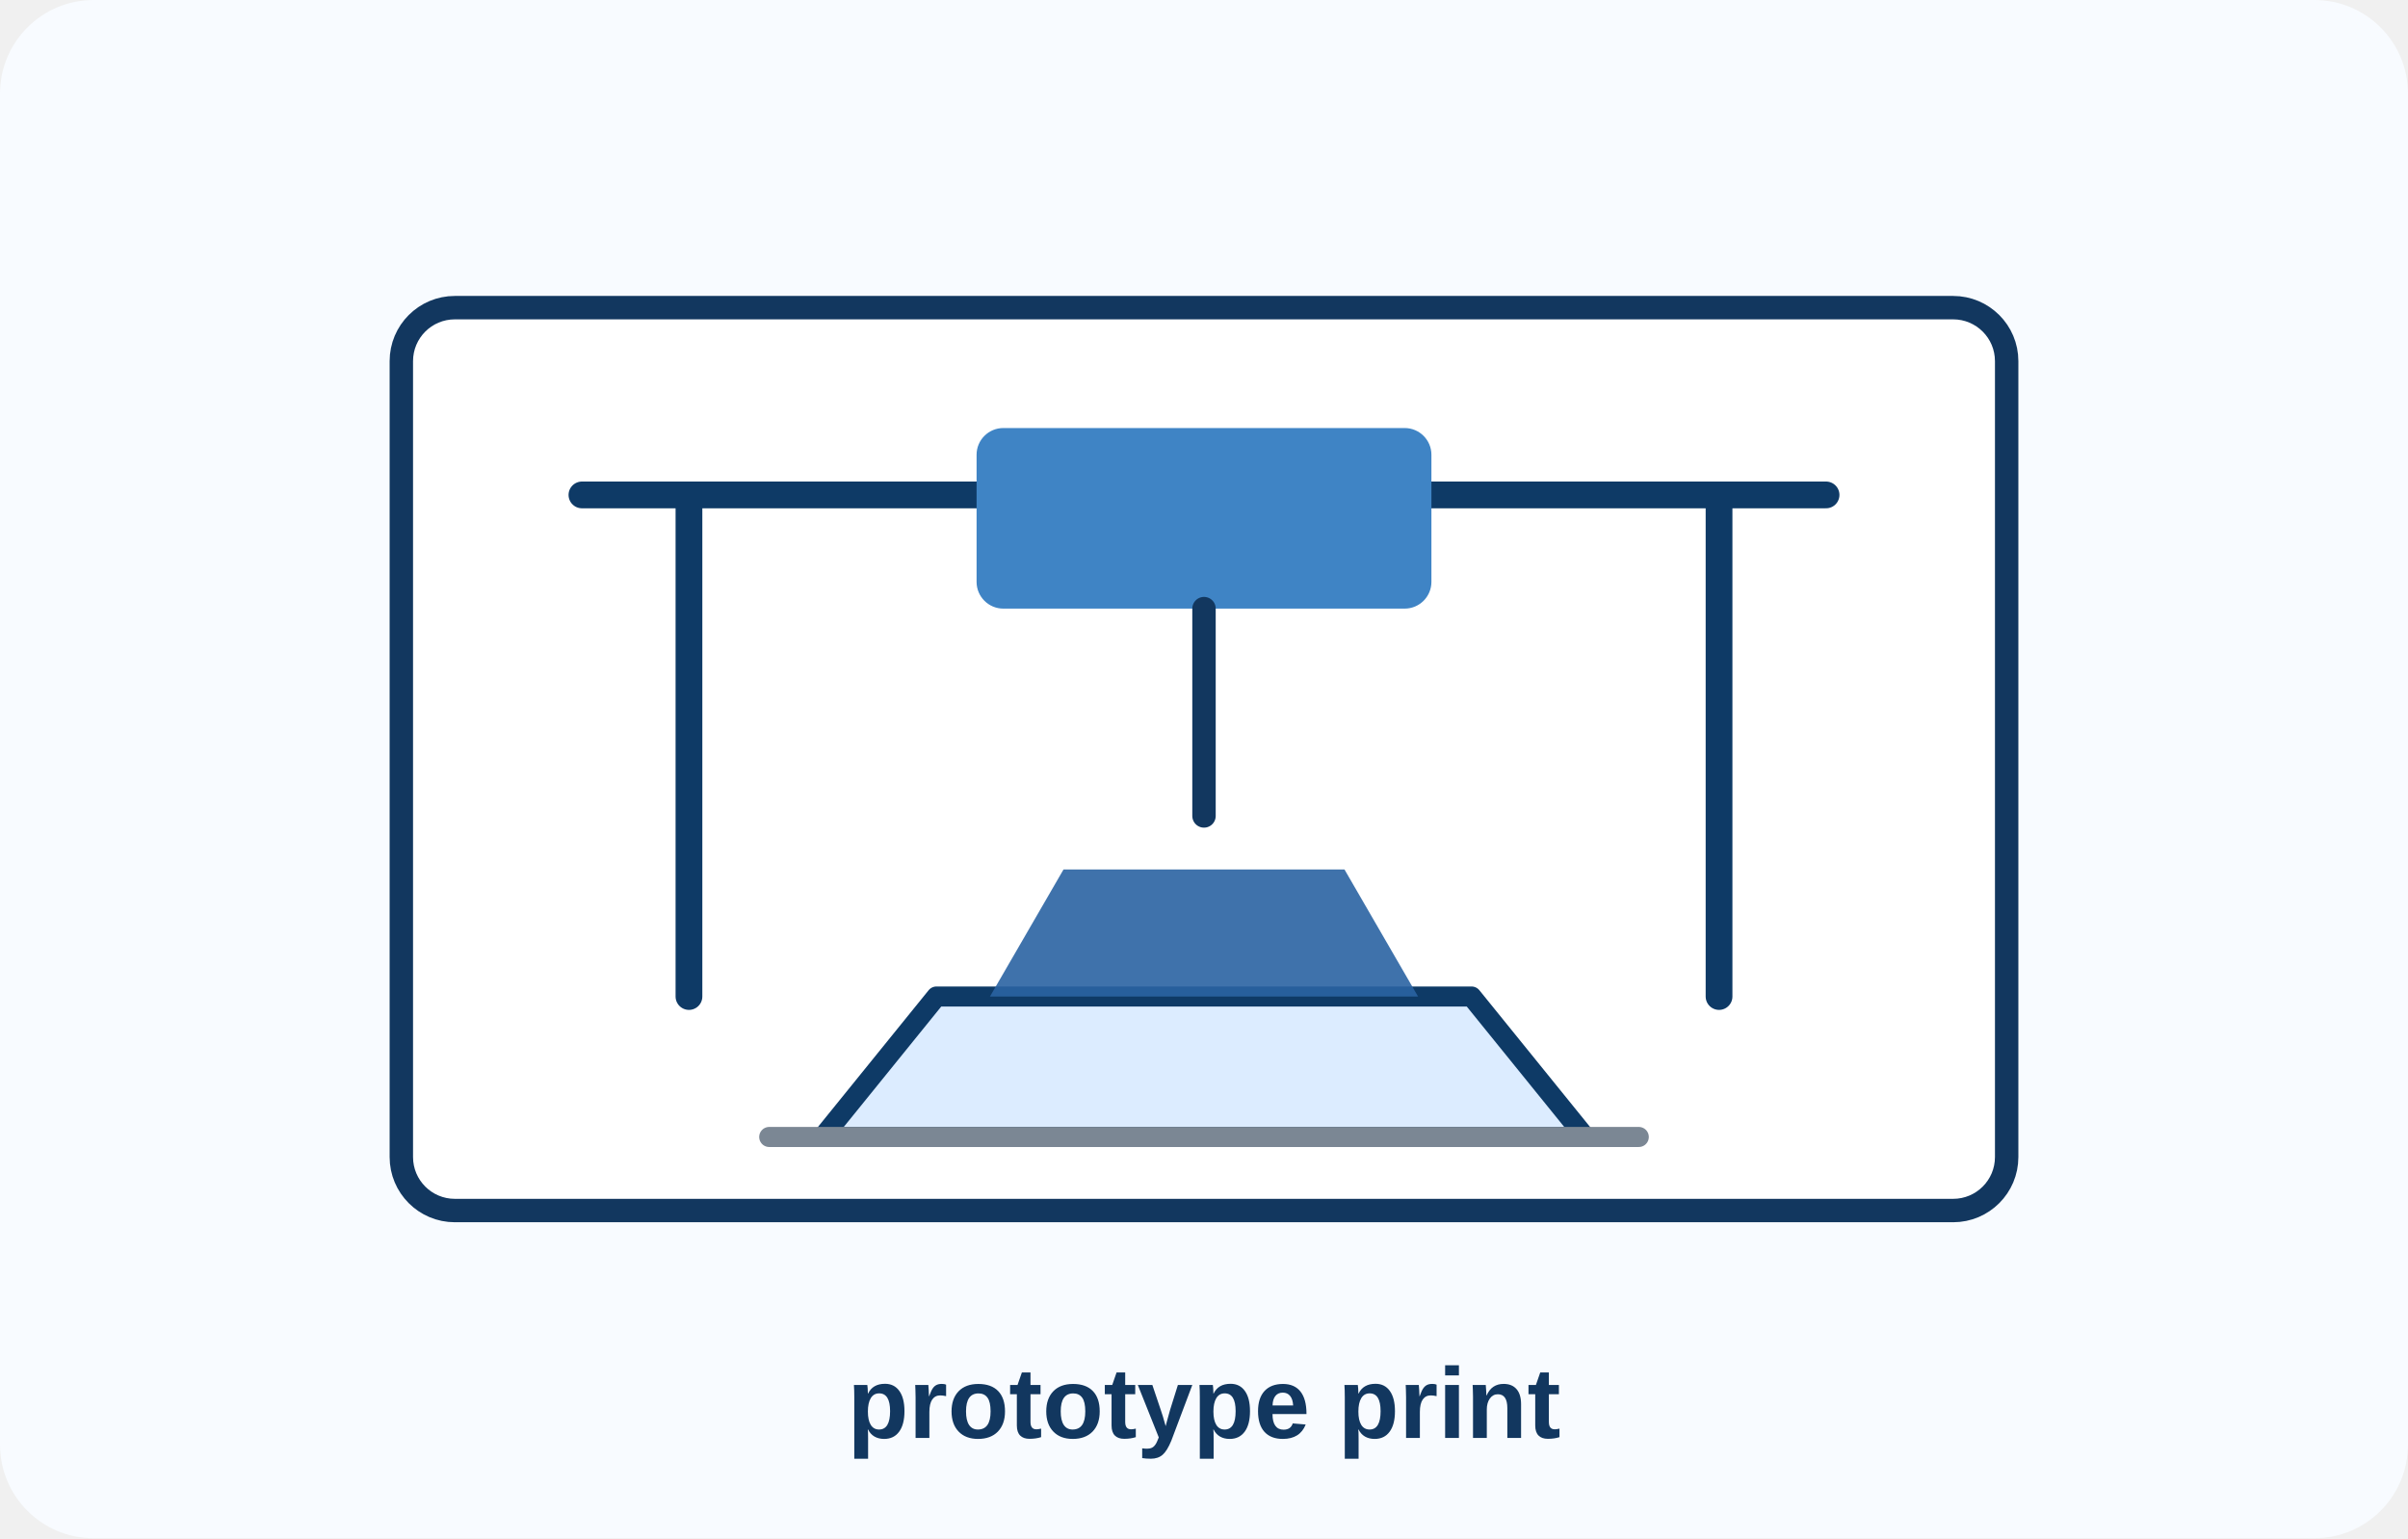
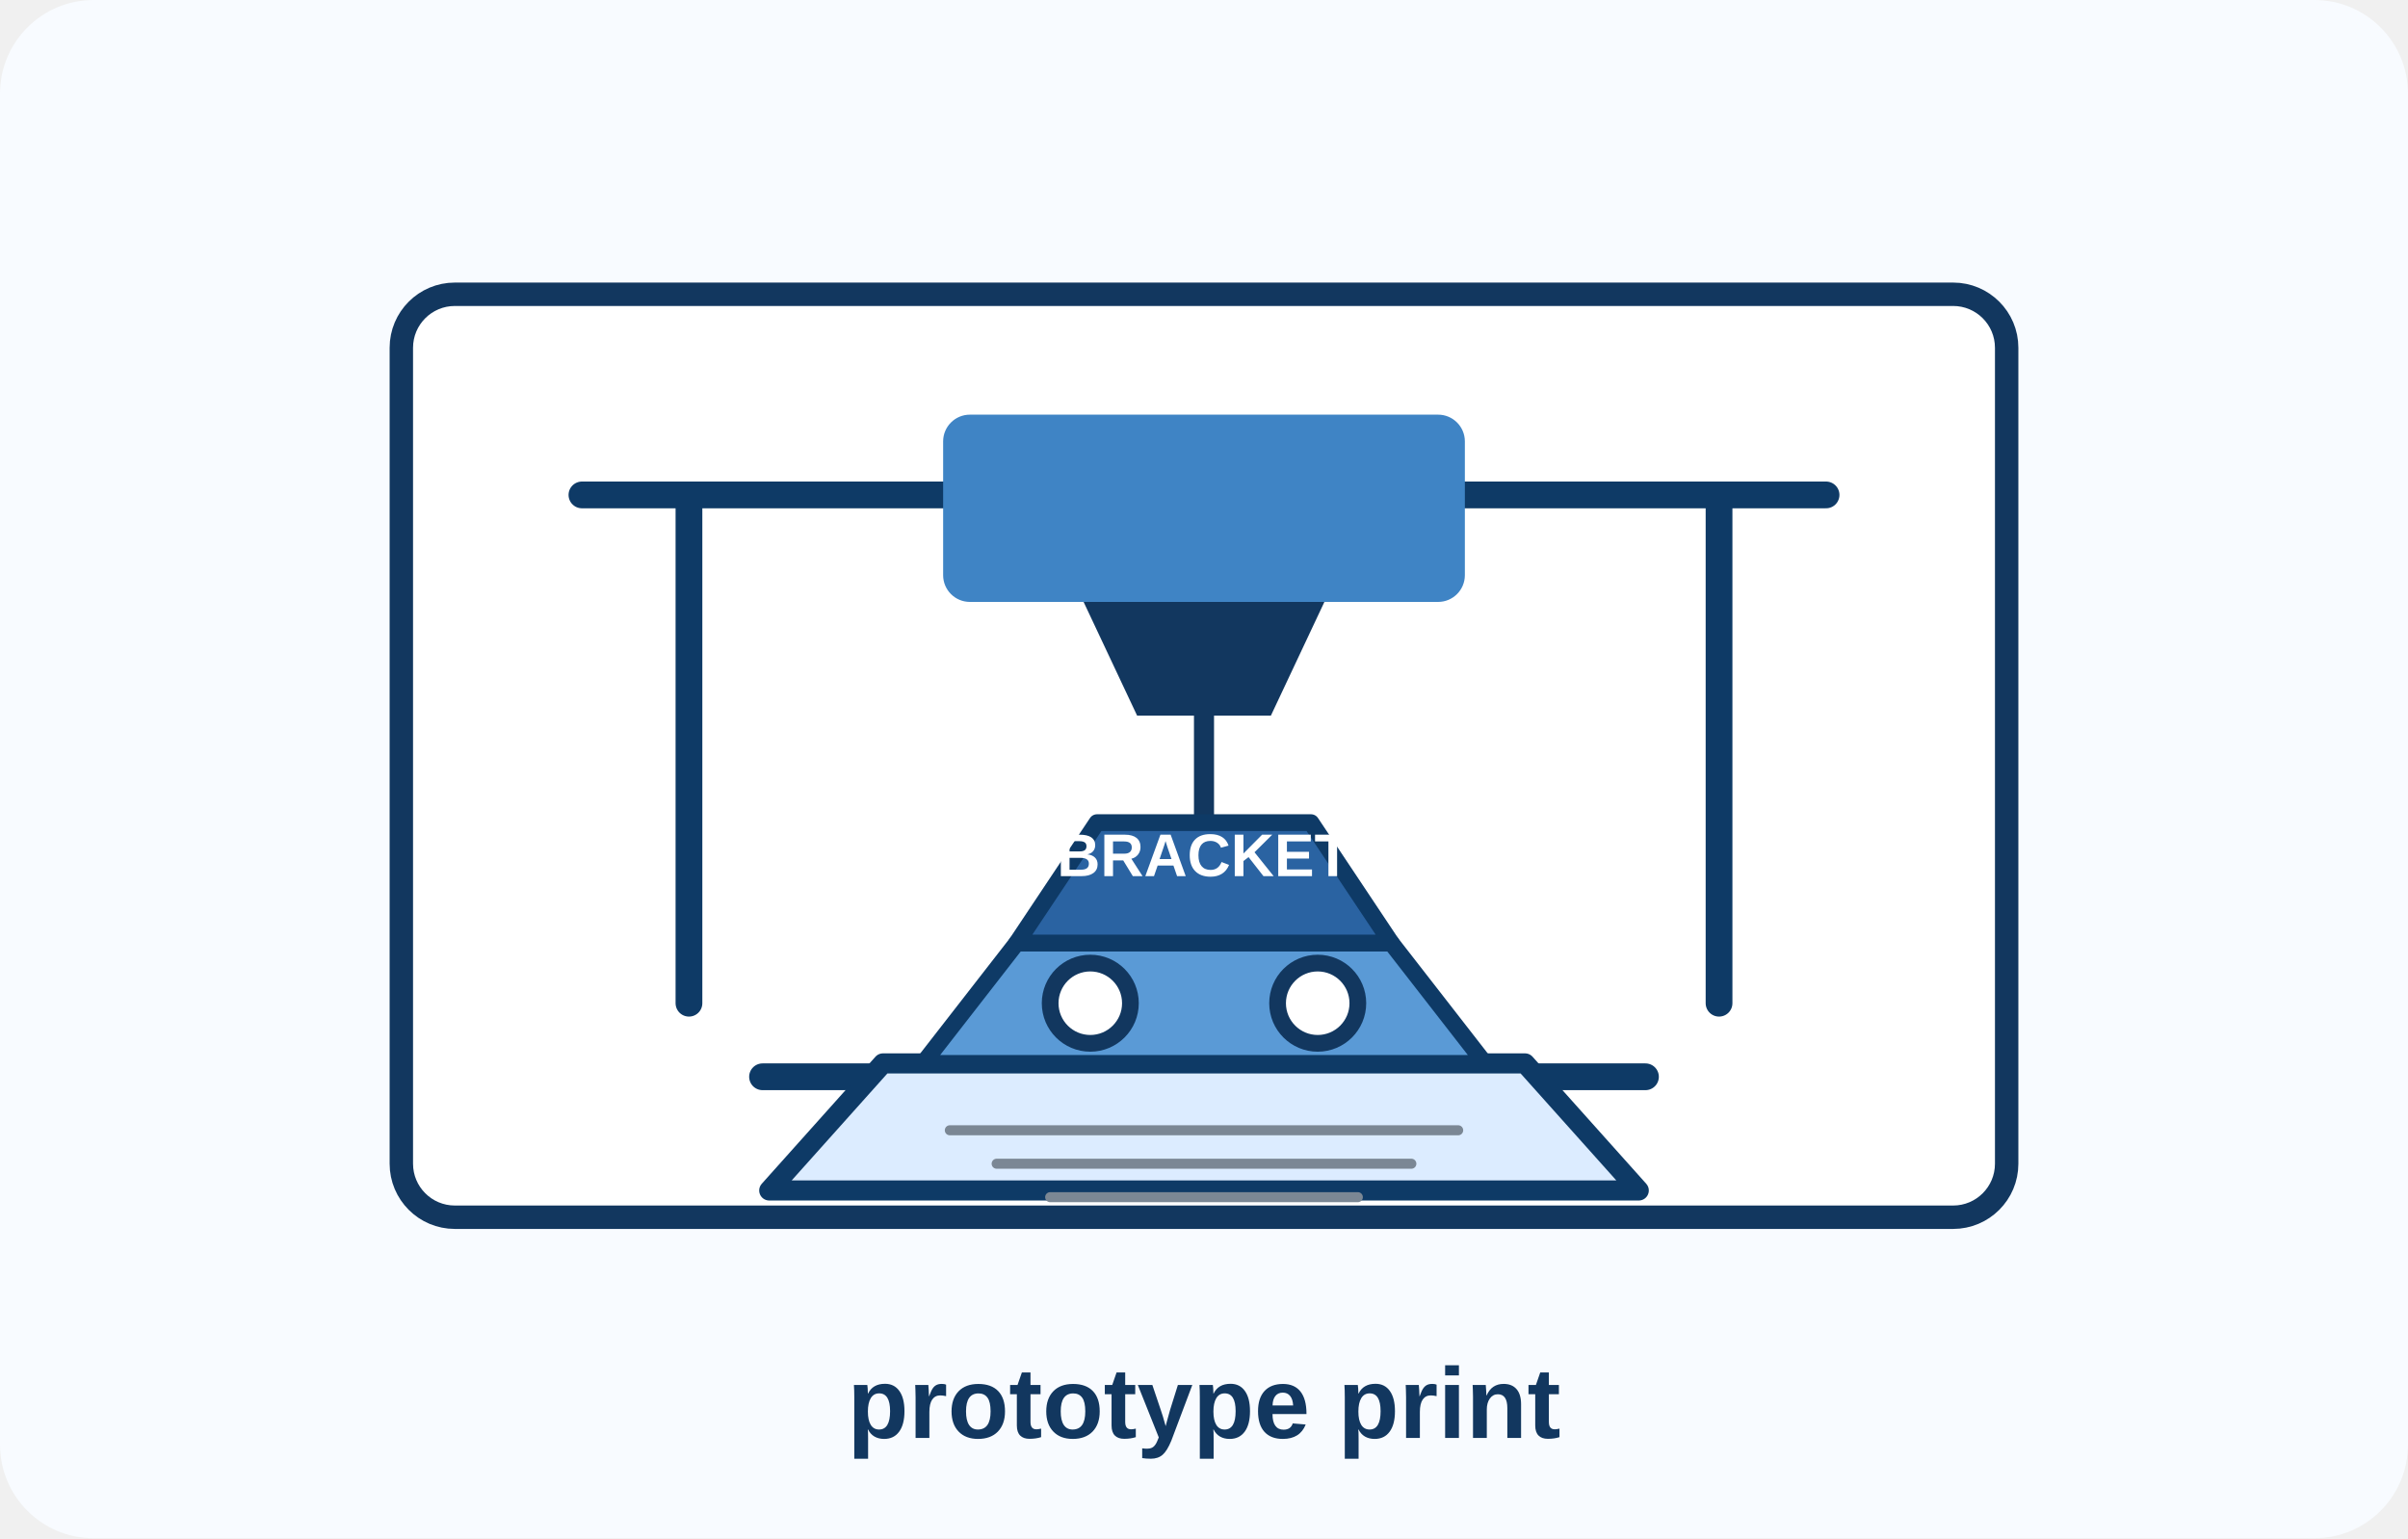
<svg xmlns="http://www.w3.org/2000/svg" viewBox="0 0 720 460" role="img" aria-labelledby="title desc">
  <rect width="720" height="460" rx="28" fill="#f8fbff" />
-   <rect x="120" y="92" width="480" height="270" rx="16" fill="#ffffff" stroke="#12375f" stroke-width="7" />
-   <path d="M174 148h372M206 148v150M514 148v150" stroke="#0e3a66" stroke-width="8" stroke-linecap="round" />
-   <rect x="292" y="128" width="136" height="54" rx="8" fill="#3f84c5" />
-   <path d="M360 182v62" stroke="#12375f" stroke-width="7" stroke-linecap="round" />
-   <path d="M280 298h160l34 42H246z" fill="#dcecff" stroke="#0e3a66" stroke-width="6" stroke-linejoin="round" />
-   <path d="M318 260h84l22 38H296z" fill="#2a63a2" opacity="0.9" />
-   <path d="M230 340h260" stroke="#7b8794" stroke-width="6" stroke-linecap="round" />
+   <rect x="120" y="88" width="480" height="276" rx="16" fill="#ffffff" stroke="#12375f" stroke-width="7" />
+   <g stroke="#0e3a66" stroke-width="8" stroke-linecap="round" fill="none">
+     <path d="M174 148h372" />
+     <path d="M206 148v152M514 148v152" />
+     <path d="M228 322h264" />
+   </g>
+   <rect x="282" y="124" width="156" height="56" rx="8" fill="#3f84c5" />
+   <path d="M324 180h72l-16 34h-40z" fill="#12375f" />
+   <path d="M360 214v34" stroke="#12375f" stroke-width="6" stroke-linecap="round" />
+   <g stroke-linejoin="round">
+     <path d="M264 318h192l34 38H230z" fill="#dcecff" stroke="#0e3a66" stroke-width="6" />
+     <path d="M304 282h112l28 36H276z" fill="#5a9ad6" stroke="#0e3a66" stroke-width="5" />
+     <path d="M328 246h64l24 36H304z" fill="#2a63a2" stroke="#0e3a66" stroke-width="5" />
+     <circle cx="326" cy="300" r="12" fill="#ffffff" stroke="#12375f" stroke-width="5" />
+     <circle cx="394" cy="300" r="12" fill="#ffffff" stroke="#12375f" stroke-width="5" />
+   </g>
+   <g stroke="#7b8794" stroke-width="3" stroke-linecap="round">
+     <path d="M284 338h152M298 348h124M314 358h92" />
+   </g>
+   <text x="360" y="262" text-anchor="middle" font-family="Calibri, Arial, sans-serif" font-size="18" font-weight="700" fill="#ffffff">BRACKET</text>
  <text x="360" y="430" text-anchor="middle" font-family="Calibri, Arial, sans-serif" font-size="30" font-weight="700" fill="#12375f">prototype print</text>
</svg>
